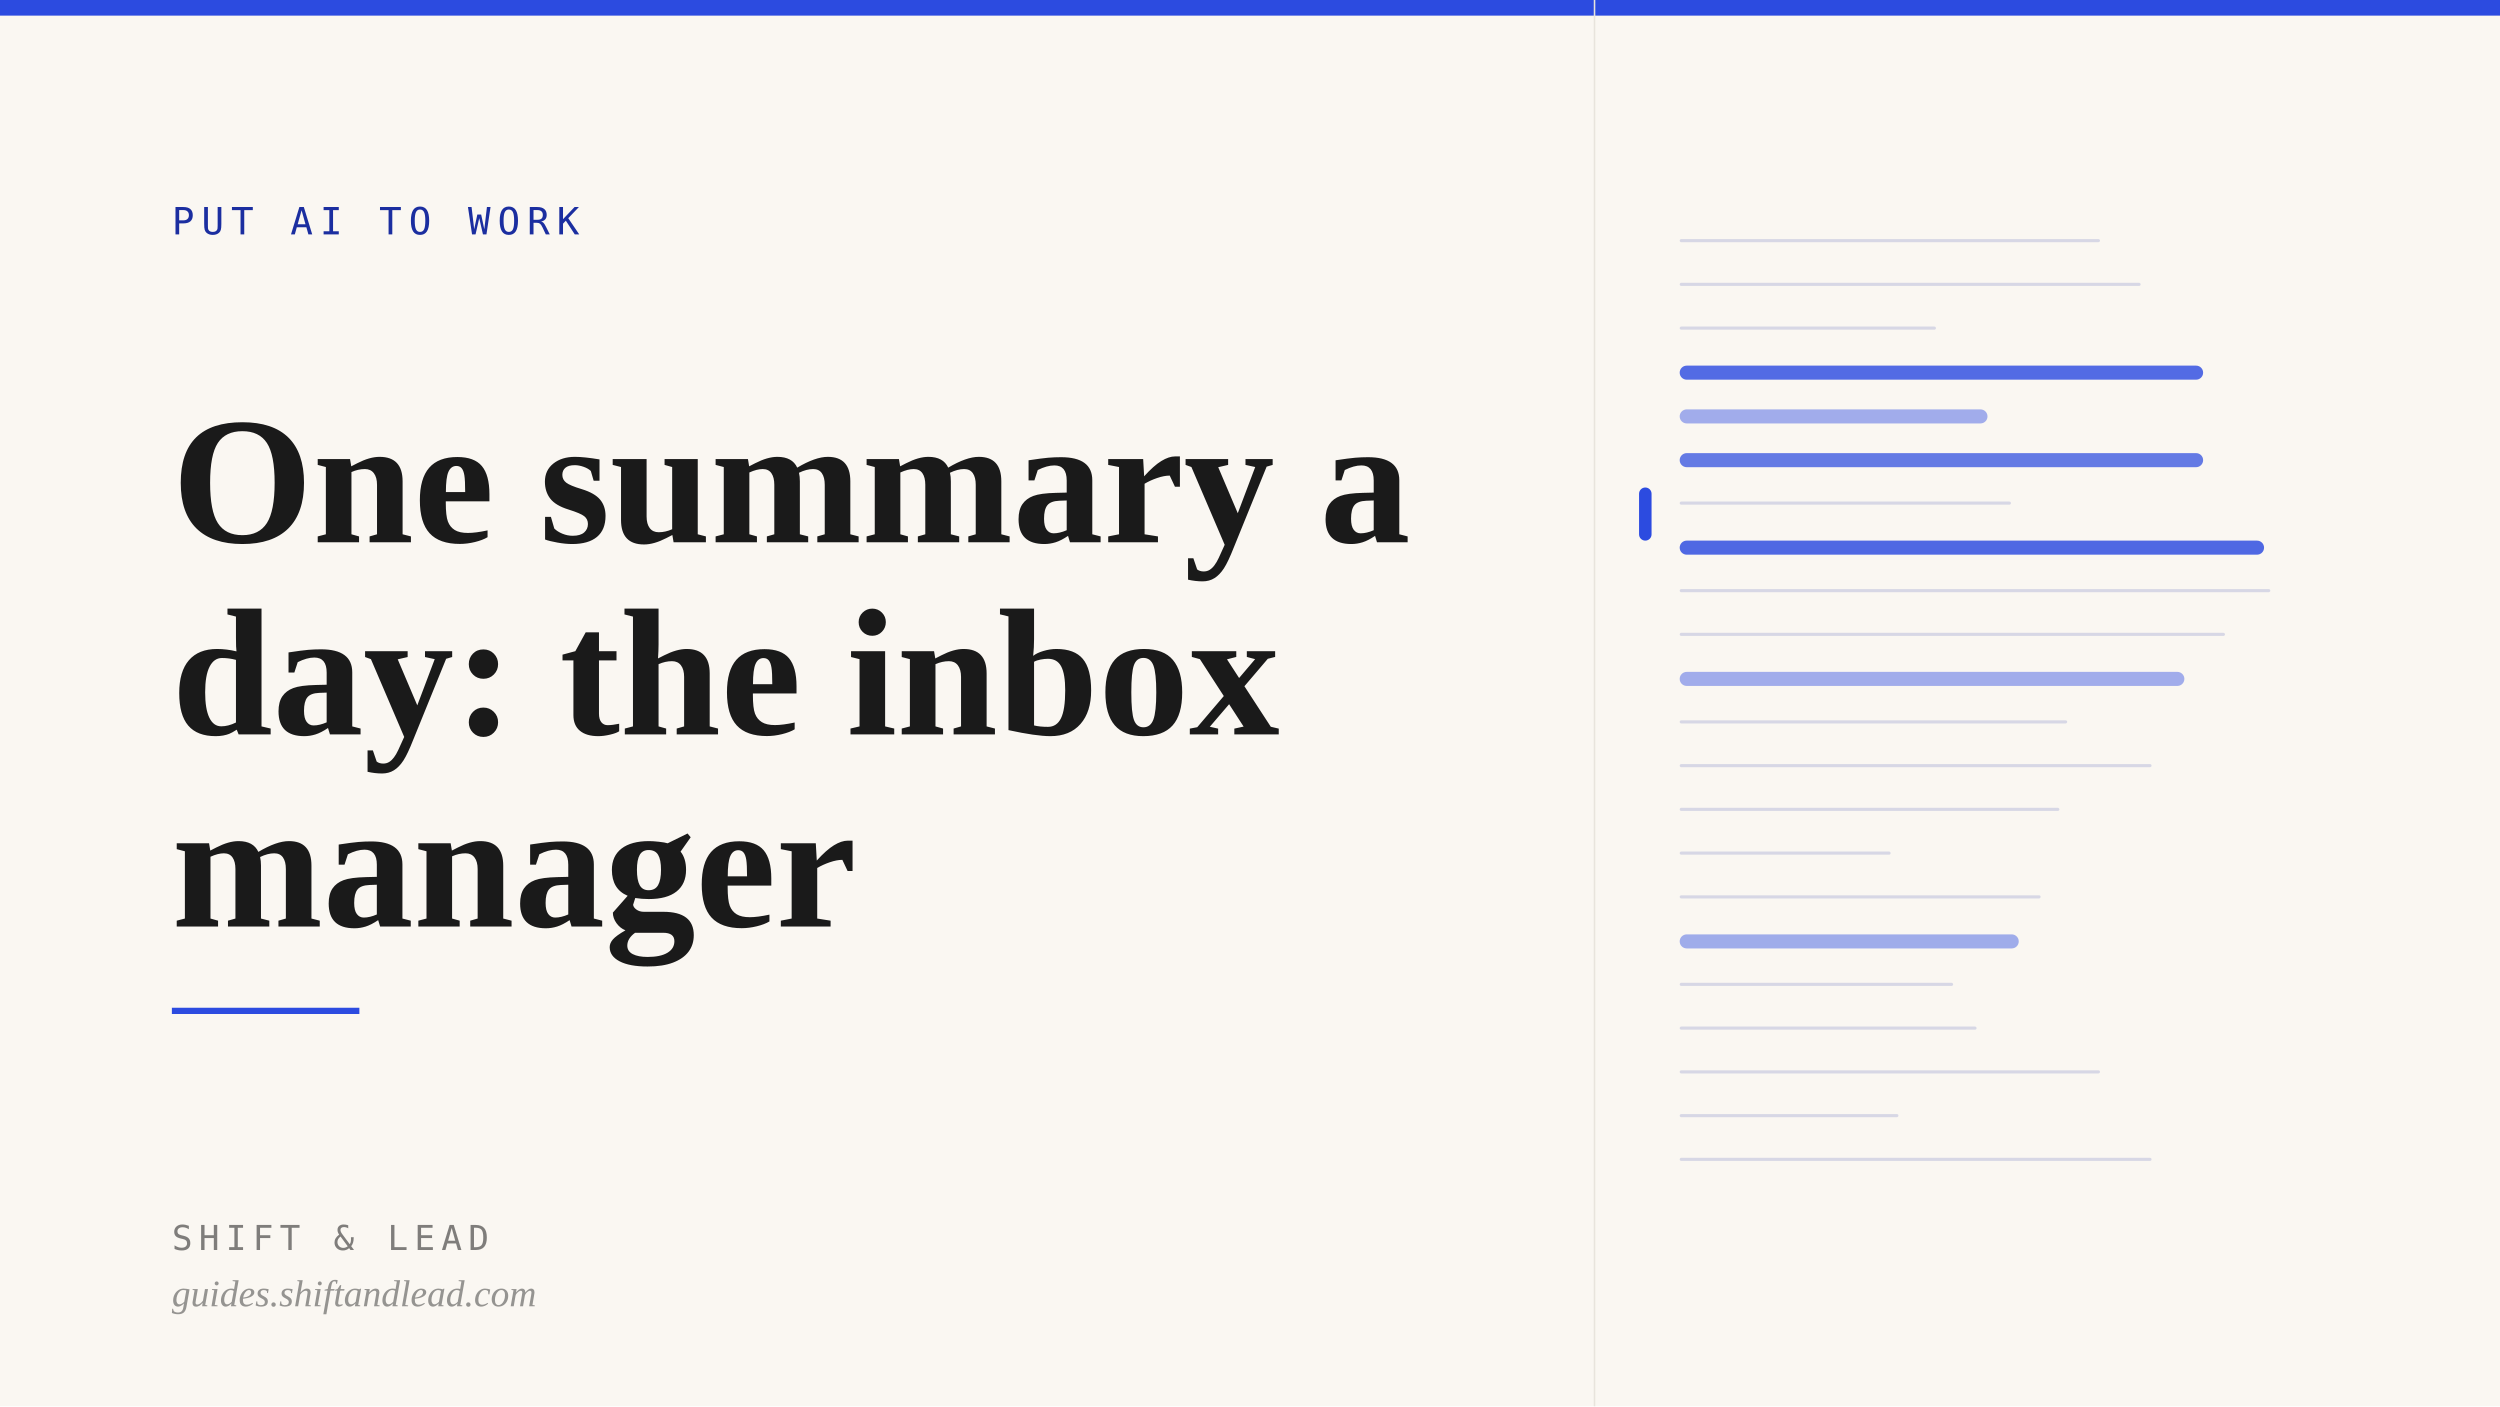
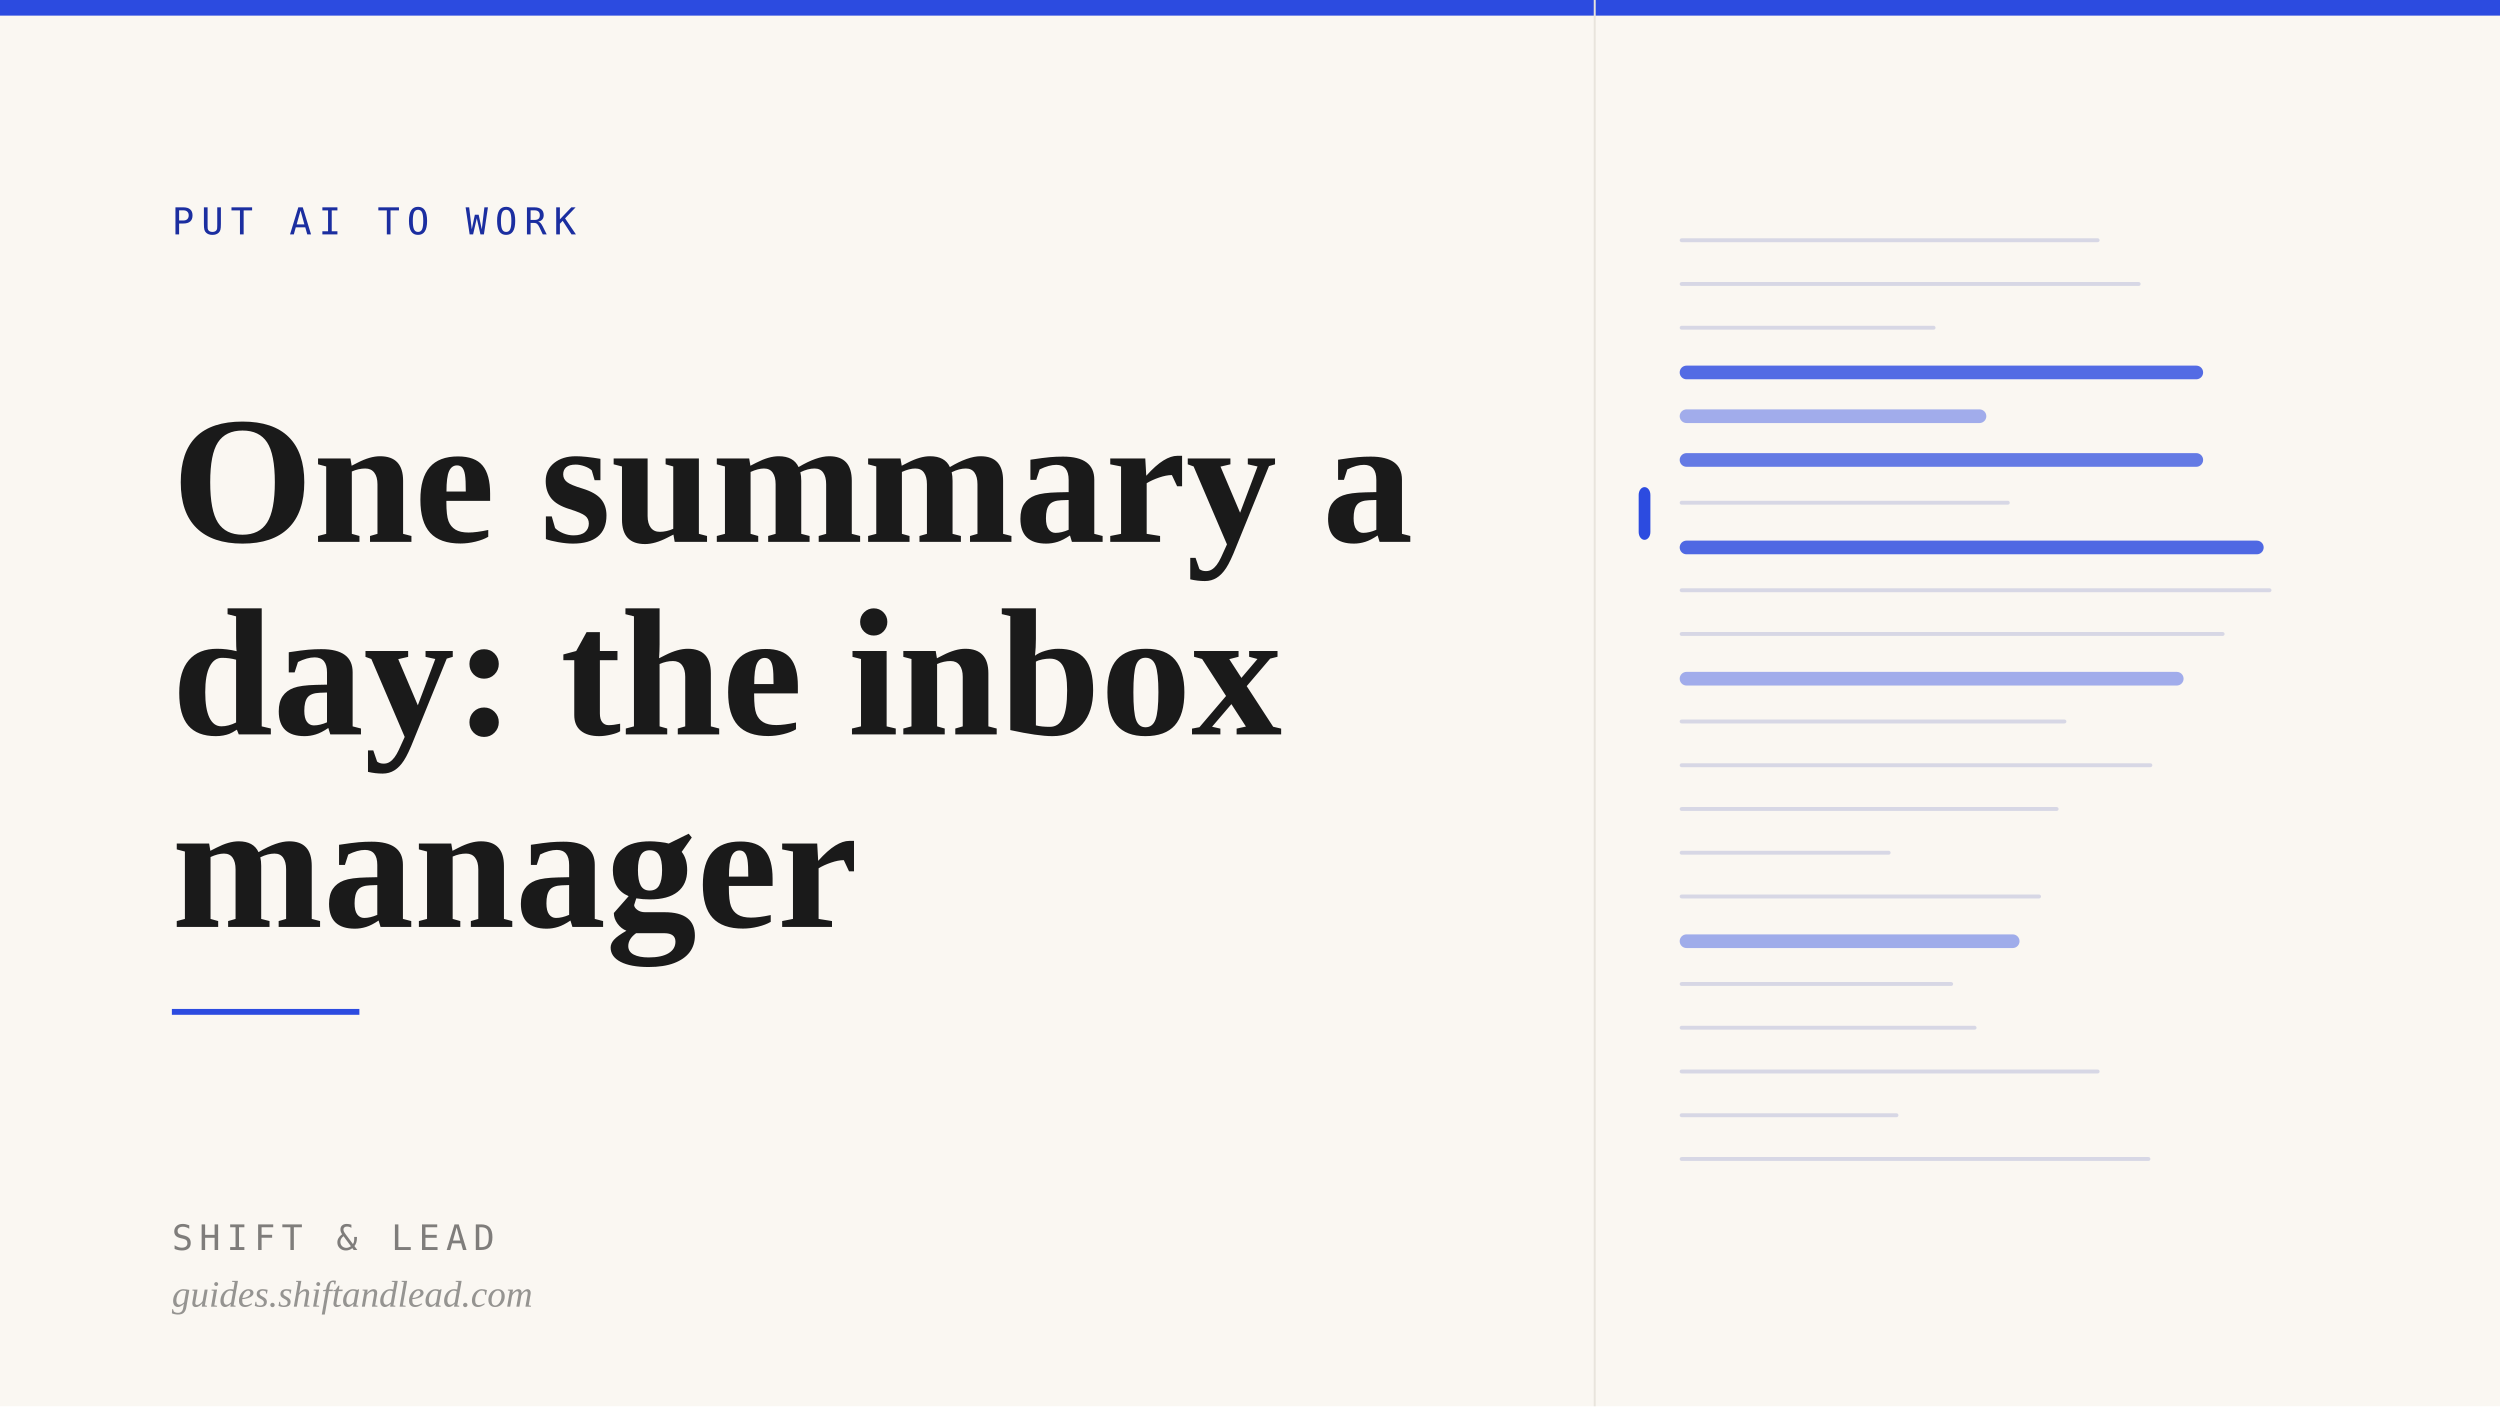
- <svg xmlns="http://www.w3.org/2000/svg" viewBox="0 0 1600 900" width="1600" height="900" role="img" aria-label="One summary a day: the inbox manager">
-   <rect width="1600" height="900" fill="#FAF7F2" />
-   <rect x="0" y="0" width="1600" height="10" fill="#2C4BE0" />
-   <rect x="1020" y="0" width="1" height="900" fill="#E8E4DD" />
+ <svg xmlns="http://www.w3.org/2000/svg" viewBox="0 0 1280 720" width="1280" height="720" role="img" aria-label="One summary a day: the inbox manager">
+   <rect width="1280" height="720" fill="#FAF7F2" />
+   <rect x="0" y="0" width="1280" height="8" fill="#2C4BE0" />
+   <rect x="816" y="0" width="1" height="720" fill="#E8E4DD" />
  <g>
-     <rect x="1075" y="153" width="269" height="2" rx="1" fill="#1B2EA0" opacity="0.16" />
-     <rect x="1075" y="181" width="295" height="2" rx="1" fill="#1B2EA0" opacity="0.16" />
-     <rect x="1075" y="209" width="164" height="2" rx="1" fill="#1B2EA0" opacity="0.16" />
-     <rect x="1075" y="234" width="335" height="9" rx="4.5" fill="#2C4BE0" opacity="0.81" />
-     <rect x="1075" y="262" width="197" height="9" rx="4.5" fill="#2C4BE0" opacity="0.43" />
-     <rect x="1075" y="290" width="335" height="9" rx="4.5" fill="#2C4BE0" opacity="0.73" />
-     <rect x="1075" y="321" width="212" height="2" rx="1" fill="#1B2EA0" opacity="0.16" />
-     <rect x="1075" y="346" width="374" height="9" rx="4.5" fill="#2C4BE0" opacity="0.83" />
-     <rect x="1075" y="377" width="378" height="2" rx="1" fill="#1B2EA0" opacity="0.16" />
-     <rect x="1075" y="405" width="349" height="2" rx="1" fill="#1B2EA0" opacity="0.16" />
-     <rect x="1075" y="430" width="323" height="9" rx="4.5" fill="#2C4BE0" opacity="0.43" />
-     <rect x="1075" y="461" width="248" height="2" rx="1" fill="#1B2EA0" opacity="0.16" />
-     <rect x="1075" y="489" width="302" height="2" rx="1" fill="#1B2EA0" opacity="0.16" />
-     <rect x="1075" y="517" width="243" height="2" rx="1" fill="#1B2EA0" opacity="0.16" />
-     <rect x="1075" y="545" width="135" height="2" rx="1" fill="#1B2EA0" opacity="0.16" />
-     <rect x="1075" y="573" width="231" height="2" rx="1" fill="#1B2EA0" opacity="0.16" />
-     <rect x="1075" y="598" width="217" height="9" rx="4.5" fill="#2C4BE0" opacity="0.44" />
-     <rect x="1075" y="629" width="175" height="2" rx="1" fill="#1B2EA0" opacity="0.16" />
-     <rect x="1075" y="657" width="190" height="2" rx="1" fill="#1B2EA0" opacity="0.16" />
-     <rect x="1075" y="685" width="269" height="2" rx="1" fill="#1B2EA0" opacity="0.16" />
-     <rect x="1075" y="713" width="140" height="2" rx="1" fill="#1B2EA0" opacity="0.16" />
-     <rect x="1075" y="741" width="302" height="2" rx="1" fill="#1B2EA0" opacity="0.16" />
-     <rect x="1049" y="312" width="8" height="34" rx="4" fill="#2C4BE0" />
+     <rect x="860" y="122" width="215" height="2" rx="1" fill="#1B2EA0" opacity="0.16" />
+     <rect x="860" y="144.4" width="236" height="2" rx="1" fill="#1B2EA0" opacity="0.16" />
+     <rect x="860" y="166.8" width="131" height="2" rx="1" fill="#1B2EA0" opacity="0.16" />
+     <rect x="860" y="187.2" width="268" height="7" rx="3.5" fill="#2C4BE0" opacity="0.81" />
+     <rect x="860" y="209.6" width="157" height="7" rx="3.5" fill="#2C4BE0" opacity="0.43" />
+     <rect x="860" y="232" width="268" height="7" rx="3.5" fill="#2C4BE0" opacity="0.73" />
+     <rect x="860" y="256.4" width="169" height="2" rx="1" fill="#1B2EA0" opacity="0.16" />
+     <rect x="860" y="276.8" width="299" height="7" rx="3.5" fill="#2C4BE0" opacity="0.83" />
+     <rect x="860" y="301.2" width="303" height="2" rx="1" fill="#1B2EA0" opacity="0.16" />
+     <rect x="860" y="323.6" width="279" height="2" rx="1" fill="#1B2EA0" opacity="0.16" />
+     <rect x="860" y="344" width="258" height="7" rx="3.5" fill="#2C4BE0" opacity="0.43" />
+     <rect x="860" y="368.4" width="198" height="2" rx="1" fill="#1B2EA0" opacity="0.16" />
+     <rect x="860" y="390.8" width="242" height="2" rx="1" fill="#1B2EA0" opacity="0.16" />
+     <rect x="860" y="413.2" width="194" height="2" rx="1" fill="#1B2EA0" opacity="0.16" />
+     <rect x="860" y="435.6" width="108" height="2" rx="1" fill="#1B2EA0" opacity="0.16" />
+     <rect x="860" y="458" width="185" height="2" rx="1" fill="#1B2EA0" opacity="0.16" />
+     <rect x="860" y="478.4" width="174" height="7" rx="3.5" fill="#2C4BE0" opacity="0.44" />
+     <rect x="860" y="502.8" width="140" height="2" rx="1" fill="#1B2EA0" opacity="0.16" />
+     <rect x="860" y="525.2" width="152" height="2" rx="1" fill="#1B2EA0" opacity="0.16" />
+     <rect x="860" y="547.6" width="215" height="2" rx="1" fill="#1B2EA0" opacity="0.16" />
+     <rect x="860" y="570" width="112" height="2" rx="1" fill="#1B2EA0" opacity="0.16" />
+     <rect x="860" y="592.4" width="241" height="2" rx="1" fill="#1B2EA0" opacity="0.16" />
+     <rect x="839" y="249.4" width="6" height="27" rx="4" fill="#2C4BE0" />
  </g>
-   <text x="110" y="150" font-family="ui-monospace,'SF Mono',Menlo,monospace" font-size="24" letter-spacing="4.5" fill="#1B2EA0">PUT AI TO WORK</text>
-   <text y="347.04" font-family="Georgia,'Times New Roman',serif" font-size="116" font-weight="700" fill="#1a1a1a">
-     <tspan x="110" dy="0">One summary a</tspan>
-     <tspan x="110" dy="122.96">day: the inbox</tspan>
-     <tspan x="110" dy="122.96">manager</tspan>
+   <text x="88" y="120" font-family="ui-monospace,'SF Mono',Menlo,monospace" font-size="19" letter-spacing="3.6" fill="#1B2EA0">PUT AI TO WORK</text>
+   <text y="277.42" font-family="Georgia,'Times New Roman',serif" font-size="93" font-weight="700" fill="#1a1a1a">
+     <tspan x="88" dy="0">One summary a</tspan>
+     <tspan x="88" dy="98.58">day: the inbox</tspan>
+     <tspan x="88" dy="98.58">manager</tspan>
  </text>
-   <rect x="110" y="644.96" width="120" height="4" fill="#2C4BE0" />
-   <text x="110" y="800" font-family="ui-monospace,'SF Mono',Menlo,monospace" font-size="22" letter-spacing="4" fill="#1a1a1a" opacity="0.55">SHIFT &amp; LEAD</text>
-   <text x="110" y="836" font-family="Georgia,'Times New Roman',serif" font-size="24" font-style="italic" fill="#1a1a1a" opacity="0.45">guides.shiftandlead.com</text>
+   <rect x="88" y="516.58" width="96" height="3" fill="#2C4BE0" />
+   <text x="88" y="640" font-family="ui-monospace,'SF Mono',Menlo,monospace" font-size="18" letter-spacing="3.2" fill="#1a1a1a" opacity="0.55">SHIFT &amp; LEAD</text>
+   <text x="88" y="669" font-family="Georgia,'Times New Roman',serif" font-size="19" font-style="italic" fill="#1a1a1a" opacity="0.45">guides.shiftandlead.com</text>
</svg>
